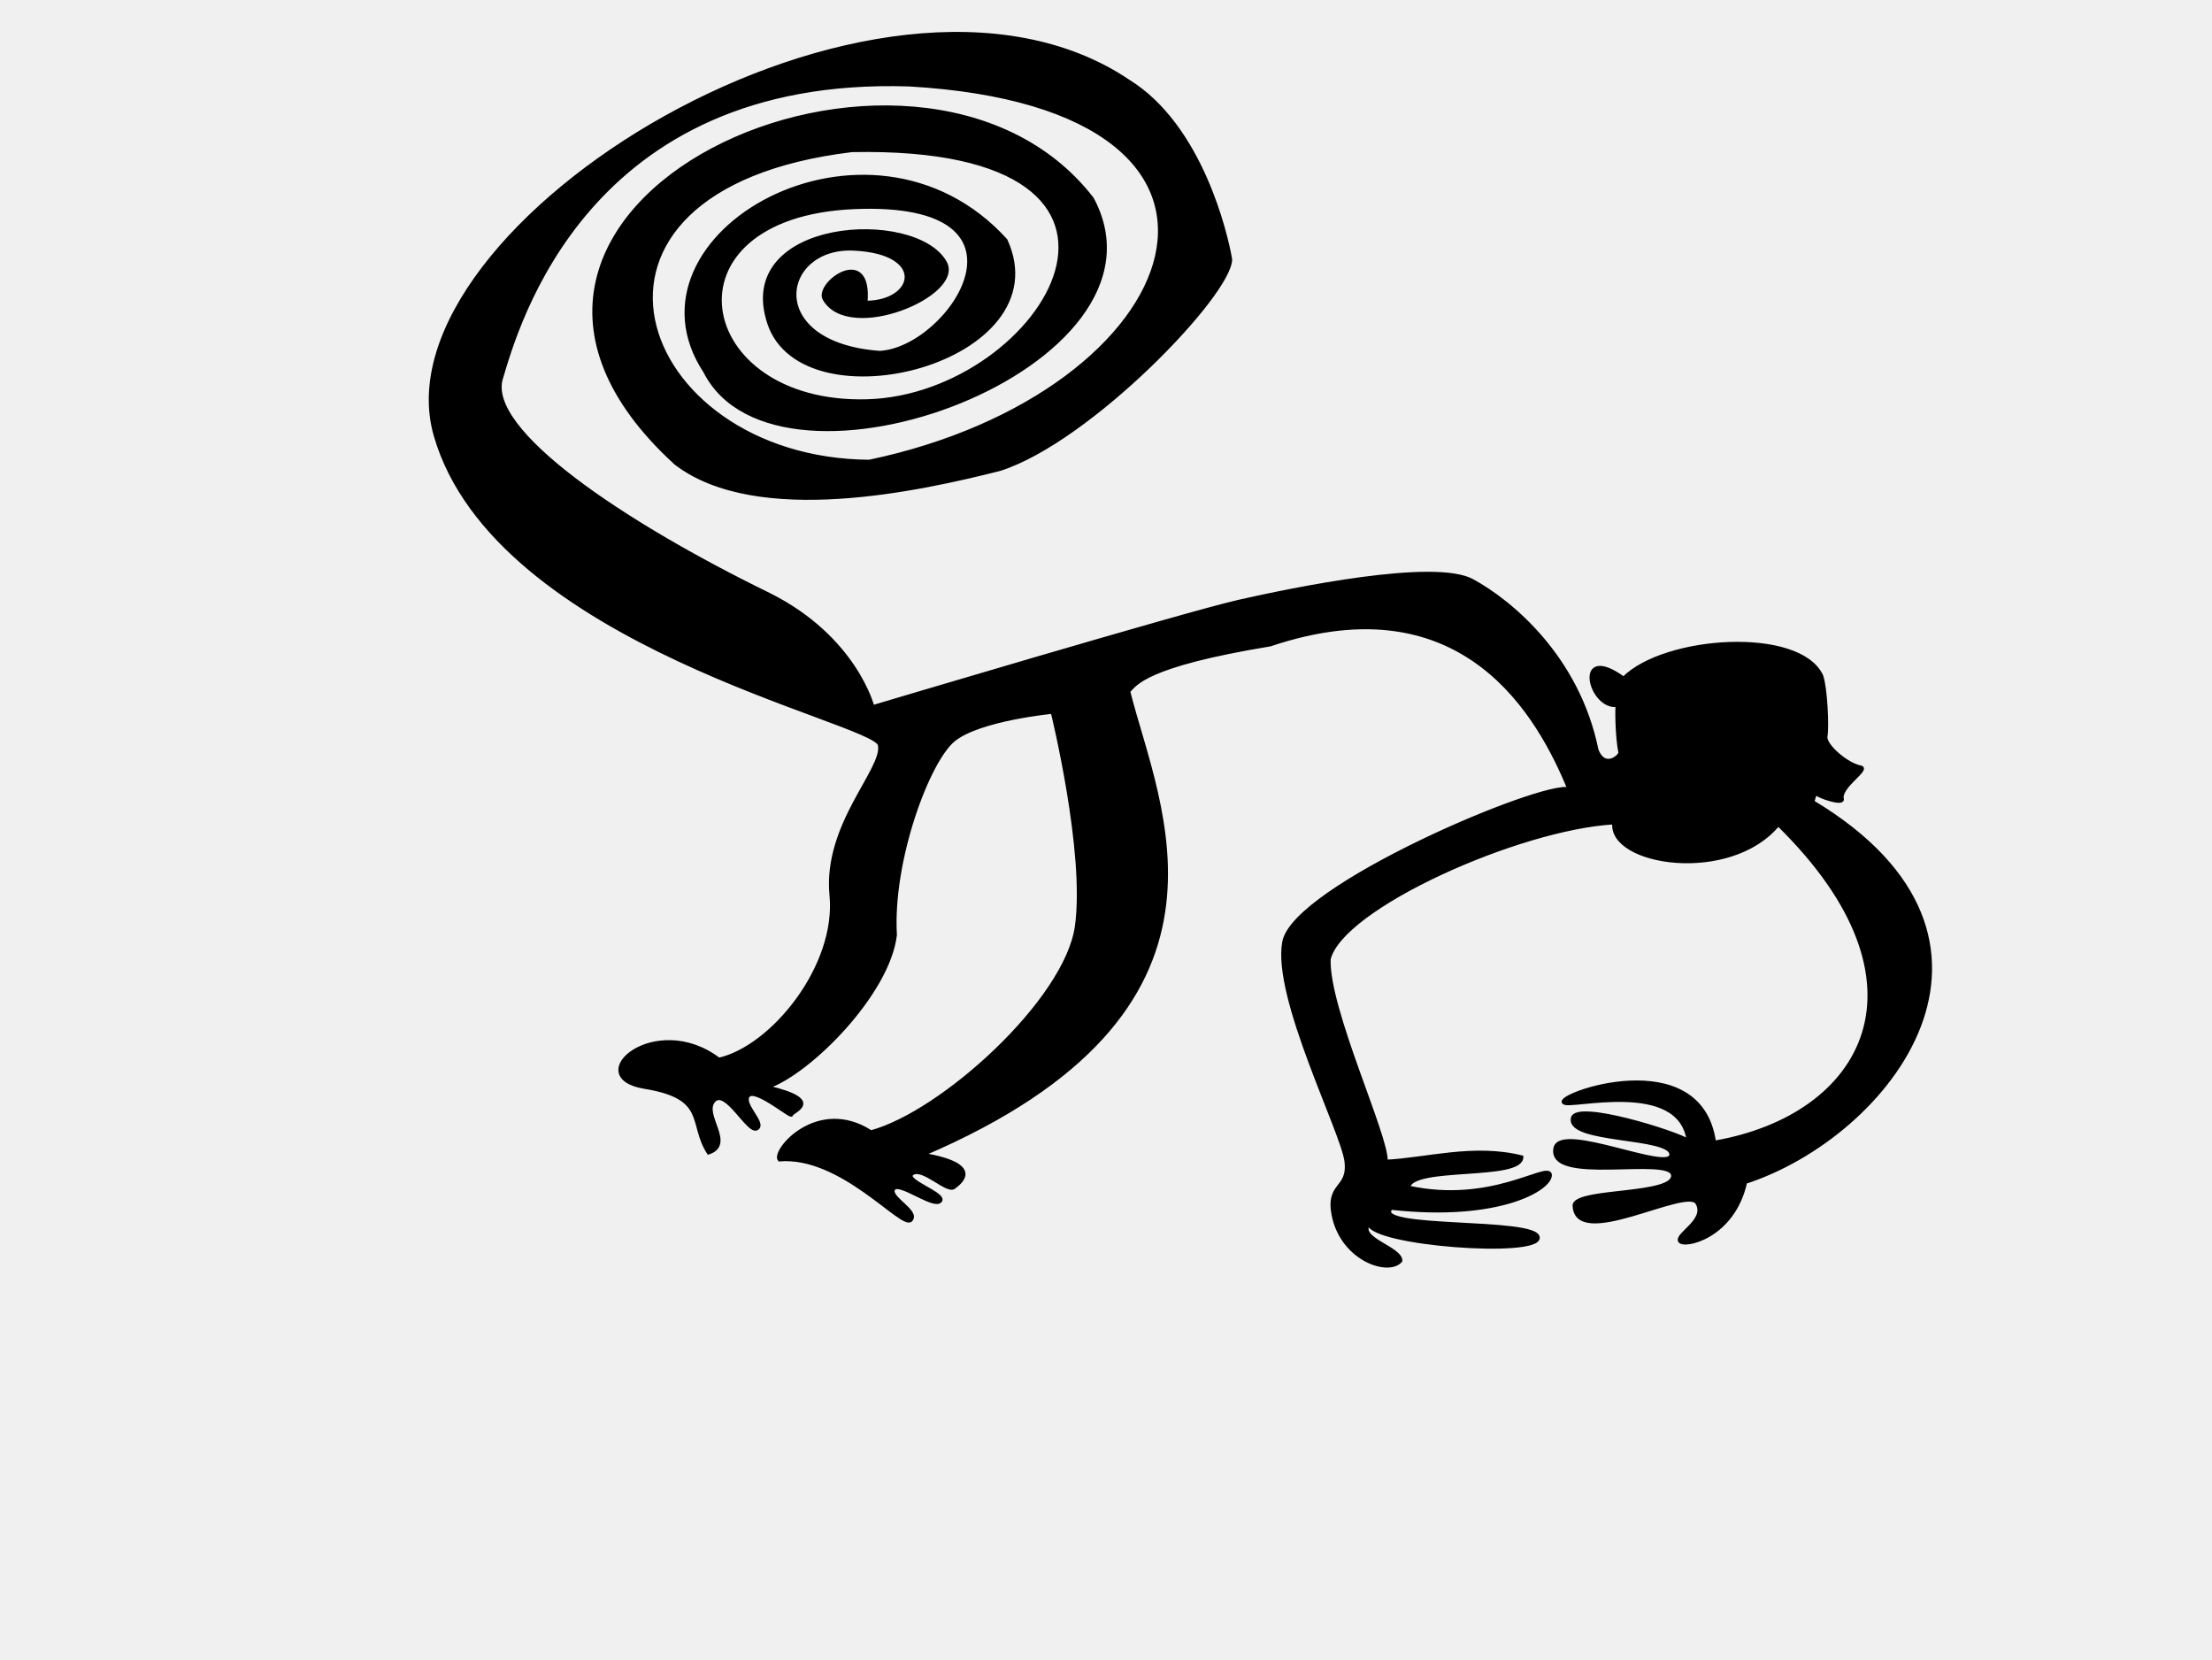
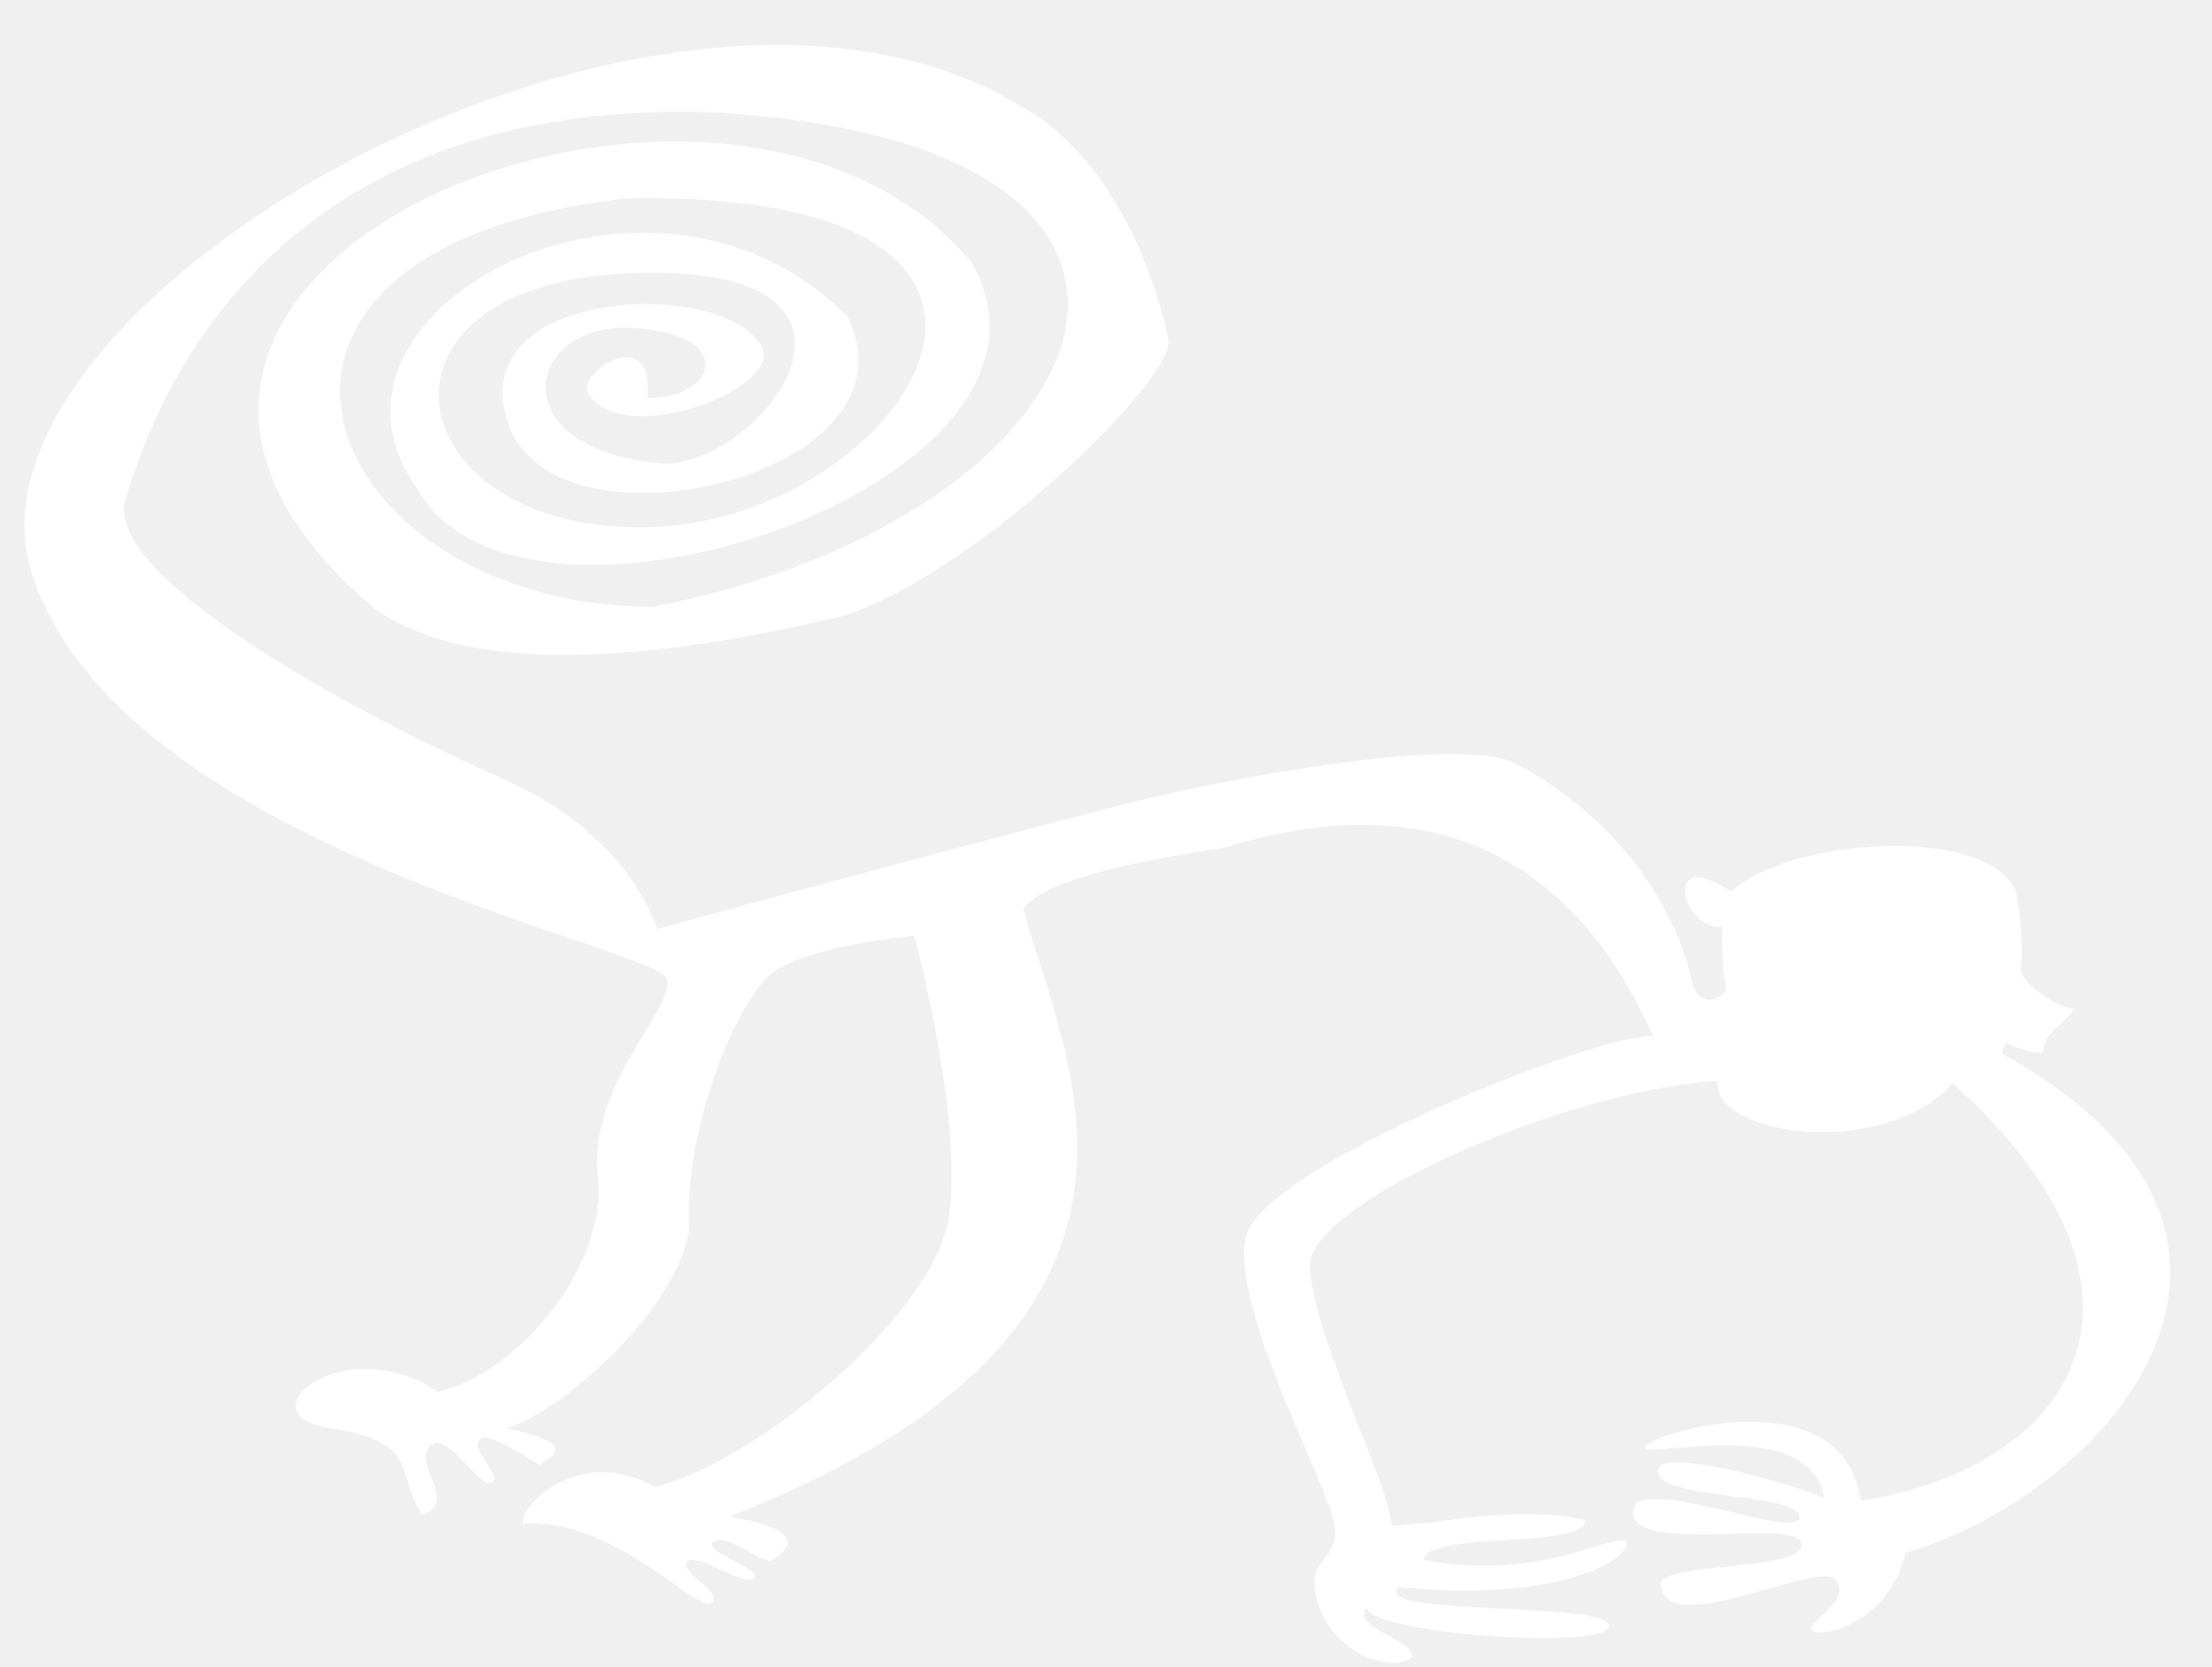
- <svg xmlns="http://www.w3.org/2000/svg" width="8.889in" height="6.667in" viewBox="0 0 640 480">
-   <path id="名前なし" fill="black" stroke="black" stroke-width="1" d="M 524.50,232.00            C 591.00,272.00 546.50,328.50 505.00,342.00              501.50,358.00 487.00,361.00 486.00,359.00              485.00,357.00 494.00,353.00 491.00,348.00              488.00,343.00 455.50,362.00 455.50,348.50              457.00,344.00 484.50,346.00 484.00,340.00              483.50,334.00 447.50,343.00 450.00,332.00              452.00,325.00 483.50,339.50 483.50,334.00              483.50,328.50 453.50,330.50 455.00,323.50              456.00,318.50 485.25,327.75 488.50,330.00              486.00,311.75 454.00,320.75 452.50,319.00              449.25,317.00 492.00,301.50 496.00,330.50              539.50,323.00 561.50,284.50 514.50,238.50              500.50,255.50 465.50,250.00 467.00,238.00              439.50,239.50 388.00,262.50 384.50,277.50              384.00,292.00 401.50,329.00 401.00,336.00              412.48,335.49 426.29,331.27 440.25,334.75              440.25,341.25 408.50,337.00 407.50,343.50              431.50,348.75 447.50,336.50 448.50,339.75              449.00,343.75 434.00,353.00 402.50,349.50              396.50,356.00 444.50,352.50 445.00,358.00              445.50,363.50 397.00,360.00 396.00,354.00              392.75,358.50 405.25,361.00 405.25,364.75              401.75,368.75 389.00,364.50 386.00,352.50              383.50,342.00 390.50,344.50 389.50,336.00              388.50,327.50 368.50,288.50 371.50,272.50              374.50,256.50 446.00,226.25 454.00,228.25              445.50,207.75 424.00,167.50 367.50,186.50              331.00,192.50 328.50,198.00 326.50,200.00              335.00,233.75 364.75,292.25 267.00,334.00              284.50,337.00 278.00,342.00 276.00,343.50              274.00,345.00 267.00,337.50 264.00,339.50              261.00,341.50 274.00,345.50 272.00,347.50              270.00,349.50 260.00,341.50 258.50,344.00              257.00,346.50 266.00,350.50 263.50,353.00              261.00,355.50 243.50,334.00 225.50,335.50              223.50,333.00 236.50,317.50 252.00,327.50              272.50,322.00 308.50,289.50 311.50,268.00              314.50,246.50 304.50,206.00 304.50,206.00              304.50,206.00 283.50,208.00 276.00,214.00              268.50,220.00 257.75,249.00 259.00,270.50              257.00,287.50 234.00,310.50 222.00,314.50              239.00,318.50 229.00,321.50 229.00,322.50              229.00,323.50 218.50,314.50 216.50,317.00              214.50,319.50 221.50,325.00 219.00,326.50              216.50,328.00 210.00,314.50 206.50,318.50              203.00,322.50 212.50,331.00 205.00,333.50              199.50,325.00 205.00,317.50 186.50,314.50              168.00,311.50 189.50,292.50 208.00,306.50              223.50,303.00 242.50,279.50 240.50,259.00              238.50,238.50 256.00,222.50 254.50,215.50              253.00,208.50 143.50,186.50 126.00,126.00              108.50,65.50 254.50,-25.00 326.50,23.50              347.50,36.50 354.75,67.75 356.00,75.00              356.00,85.00 315.25,127.50 289.25,135.75              266.50,141.50 219.08,152.09 195.50,134.00              114.00,59.50 265.50,-8.00 316.00,57.50              342.00,106.00 225.00,149.00 204.00,107.50              178.00,68.00 251.50,26.00 291.00,69.50              307.00,104.50 232.50,123.50 222.50,93.50              212.50,63.50 265.00,60.50 273.50,76.00              278.50,85.25 245.75,99.00 238.50,86.50              236.00,82.00 252.00,70.50 250.50,87.50              265.00,87.50 268.50,73.00 247.00,72.00              225.50,71.00 220.50,99.50 254.50,102.00              275.00,101.00 304.00,57.50 247.00,60.00              190.00,62.50 200.00,117.50 251.00,116.00              302.00,114.50 347.50,41.50 246.50,43.50              155.00,54.50 183.00,133.00 251.50,133.50              344.50,114.00 376.50,31.00 263.00,24.50              169.50,21.50 149.50,94.50 145.00,109.50              140.50,124.50 179.50,151.00 222.50,172.00              247.50,184.50 252.50,204.50 252.50,204.50              252.50,204.50 343.00,177.50 358.50,174.00              374.00,170.50 415.00,162.00 426.00,168.00              437.00,174.00 456.50,190.00 462.00,217.00              464.25,222.75 468.75,218.75 468.75,217.75              467.75,212.75 467.75,204.00 468.00,204.00              460.00,205.25 455.25,185.75 469.75,196.25              481.75,184.25 520.50,181.75 527.00,195.50              528.25,199.00 528.75,210.50 528.25,213.00              527.75,215.50 534.25,221.25 538.50,222.00              540.50,222.75 532.00,227.75 533.00,231.25              533.00,232.75 526.50,230.50 525.75,229.75              525.00,229.00 524.50,232.00 524.50,232.00 Z" />
+ <svg xmlns="http://www.w3.org/2000/svg" width="0.722in" height="0.544in" viewBox="0 0 68 50">
+   <path id="名前なし" fill="white" d="M 61.74,31.46            C 61.85,31.57 62.84,31.88 62.84,31.67              62.69,31.18 63.98,30.49 63.68,30.38              63.03,30.28 62.04,29.48 62.12,29.13              62.19,28.78 62.12,27.17 61.93,26.69              60.94,24.77 55.05,25.12 53.22,26.79              51.02,25.32 51.74,28.05 52.96,27.87              52.92,27.87 52.92,29.09 53.07,29.79              53.07,29.93 52.39,30.49 52.05,29.69              51.21,25.92 48.25,23.69 46.57,22.85              44.90,22.01 38.67,23.20 36.32,23.69              33.96,24.18 20.20,27.94 20.20,27.94              20.20,27.94 19.44,25.15 15.64,23.41              9.11,20.48 3.18,16.78 3.86,14.69              4.55,12.60 7.59,2.41 21.80,2.83              39.05,3.74 34.19,15.32 20.05,18.04              9.64,17.97 5.38,7.01 19.29,5.48              34.64,5.20 27.73,15.39 19.97,15.59              12.22,15.80 10.70,8.13 19.37,7.78              28.03,7.43 23.62,13.50 20.51,13.64              15.34,13.29 16.10,9.32 19.37,9.46              22.64,9.60 22.10,11.62 19.90,11.62              20.13,9.25 17.69,10.85 18.08,11.48              19.18,13.22 24.16,11.30 23.40,10.01              22.10,7.85 14.12,8.27 15.64,12.46              17.16,16.64 28.49,13.99 26.05,9.11              20.05,3.04 8.88,8.90 12.83,14.41              16.02,20.20 33.81,14.20 29.85,7.43              22.18,-1.70 -0.85,7.71 11.54,18.11              15.12,20.63 22.33,19.15 25.79,18.35              29.74,17.20 35.93,11.27 35.93,9.87              35.74,8.86 34.64,4.50 31.45,2.69              20.51,-4.08 -1.68,8.55 0.97,16.99              3.64,25.43 20.28,28.50 20.51,29.48              20.73,30.45 18.08,32.68 18.38,35.54              18.68,38.40 15.80,41.68 13.44,42.17              10.63,40.22 7.36,42.87 10.17,43.29              12.98,43.71 12.15,44.75 12.98,45.94              14.12,45.59 12.68,44.40 13.21,43.84              13.74,43.29 14.73,45.17 15.11,44.96              15.49,44.75 14.43,43.98 14.73,43.64              15.04,43.29 16.63,44.54 16.63,44.40              16.63,44.26 18.15,43.84 15.57,43.29              17.39,42.73 20.89,39.52 21.19,37.15              21.00,34.15 22.64,30.10 23.77,29.27              24.92,28.43 28.11,28.15 28.11,28.15              28.11,28.15 29.63,33.80 29.17,36.80              28.72,39.80 23.24,44.33 20.13,45.10              17.77,43.71 15.80,45.87 16.10,46.22              18.84,46.01 21.49,49.01 21.88,48.66              22.25,48.31 20.89,47.75 21.12,47.40              21.34,47.05 22.86,48.17 23.17,47.89              23.47,47.61 21.49,47.05 21.95,46.77              22.41,46.50 23.47,47.54 23.77,47.33              24.08,47.12 25.07,46.43 22.41,46.01              37.26,40.18 32.74,32.02 31.45,27.31              31.76,27.03 32.13,26.27 37.68,25.43              46.27,22.78 49.54,28.39 50.83,31.25              49.61,30.98 38.75,35.20 38.29,37.43              37.84,39.66 40.88,45.10 41.03,46.29              41.18,47.47 40.12,47.12 40.49,48.59              40.95,50.26 42.89,50.85 43.42,50.30              43.42,49.77 41.52,49.42 42.01,48.80              42.17,49.63 49.54,50.12 49.46,49.36              49.39,48.59 42.09,49.08 43.00,48.17              47.79,48.66 50.07,47.37 50.00,46.81              49.84,46.36 47.41,48.06 43.76,47.33              43.92,46.43 48.74,47.02 48.74,46.11              46.62,45.63 44.52,46.21 42.77,46.29              42.85,45.31 40.19,40.15 40.27,38.13              40.80,36.03 48.63,32.82 52.81,32.61              52.58,34.29 57.90,35.06 60.03,32.68              67.17,39.10 63.83,44.47 57.21,45.52              56.61,41.47 50.11,43.64 50.60,43.91              50.83,44.16 55.69,42.90 56.08,45.45              55.58,45.14 51.13,43.84 50.98,44.54              50.76,45.52 55.32,45.24 55.32,46.01              55.32,46.77 50.53,44.75 50.22,45.73              49.84,47.26 55.32,46.01 55.39,46.84              55.47,47.68 51.29,47.40 51.06,48.03              51.06,49.91 56.00,47.26 56.45,47.96              56.91,48.66 55.54,49.22 55.69,49.49              55.85,49.77 58.05,49.36 58.58,47.12              64.89,45.24 71.65,37.36 61.55,31.78              61.55,31.78 61.62,31.36 61.74,31.46 Z" />
</svg>
